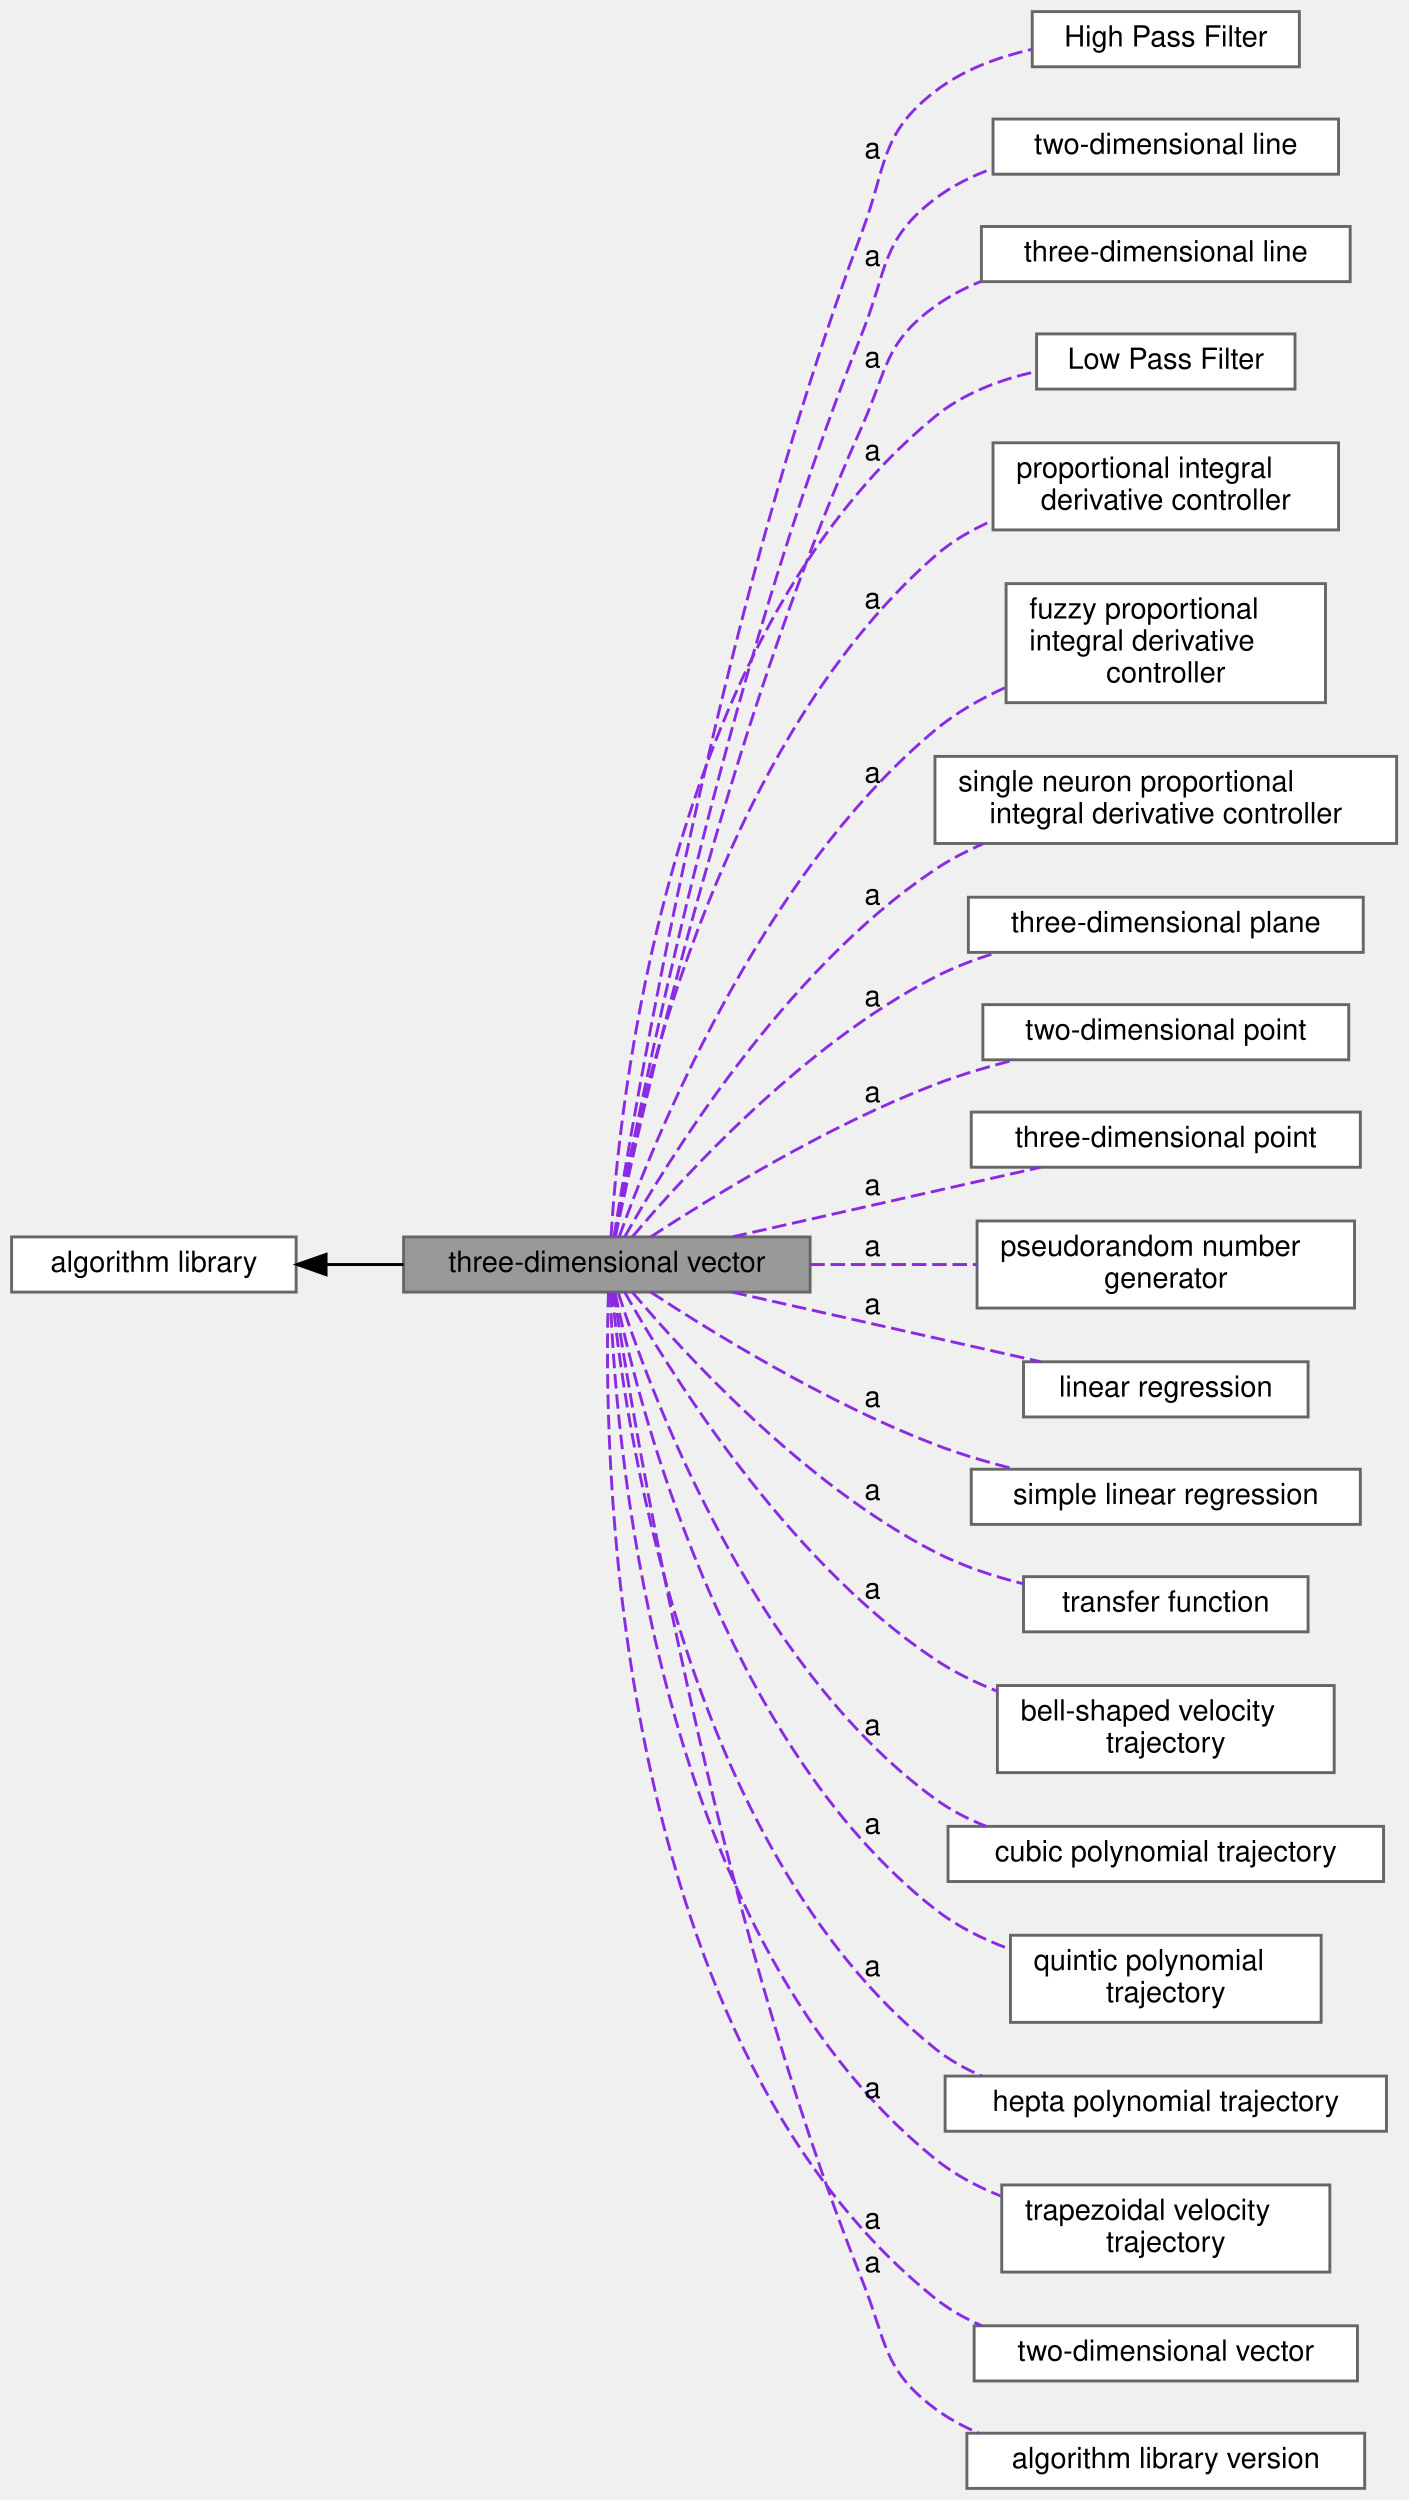
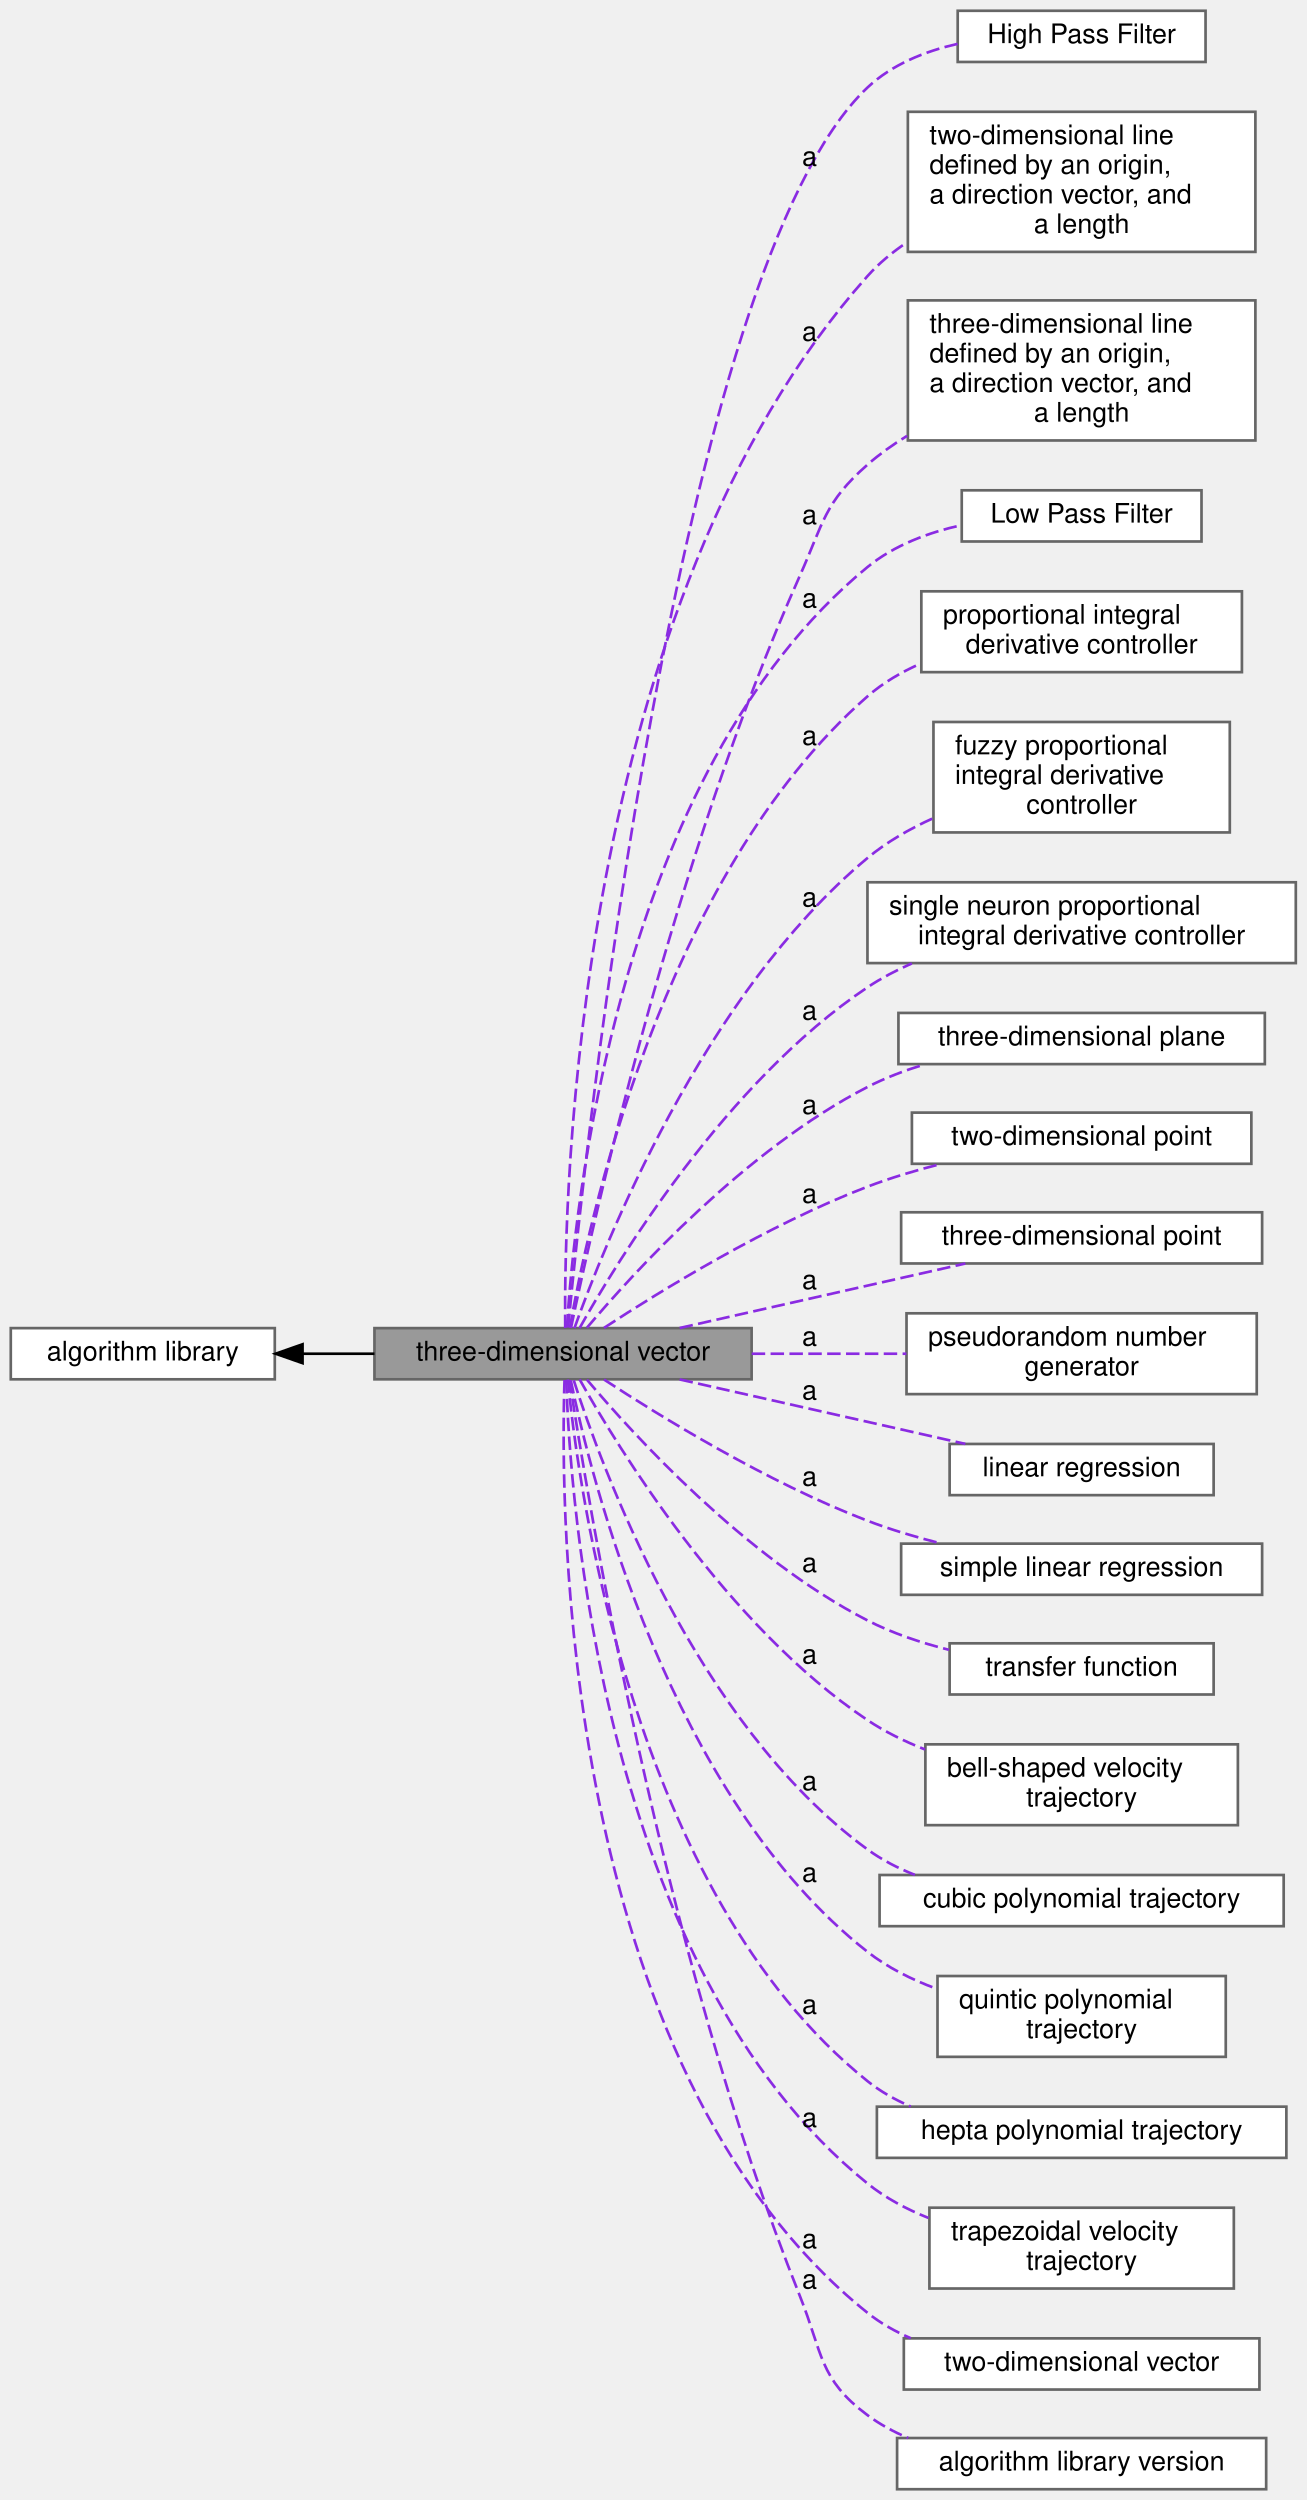
- <svg xmlns="http://www.w3.org/2000/svg" xmlns:xlink="http://www.w3.org/1999/xlink" width="485pt" height="861pt" viewBox="0.00 0.00 485.00 861.00">
-   <g id="graph0" class="graph" transform="scale(1 1) rotate(0) translate(4 857)">
+ <svg xmlns="http://www.w3.org/2000/svg" xmlns:xlink="http://www.w3.org/1999/xlink" width="485pt" height="928pt" viewBox="0.00 0.00 485.00 928.00">
+   <g id="graph0" class="graph" transform="scale(1 1) rotate(0) translate(4 924)">
    <g id="Node000003" class="node">
      <g id="a_Node000003">
        <a xlink:href="../../d5/d49/group__a__hpf.html" target="_top" xlink:title=" ">
-           <polygon fill="white" stroke="#666666" points="443.5,-853 351.5,-853 351.5,-834 443.5,-834 443.5,-853" />
-           <text text-anchor="middle" x="397.5" y="-841" font-family="Helvetica,sans-Serif" font-size="10.00">High Pass Filter</text>
+           <polygon fill="white" stroke="#666666" points="443.5,-920 351.5,-920 351.5,-901 443.5,-901 443.5,-920" />
+           <text text-anchor="middle" x="397.5" y="-908" font-family="Helvetica,sans-Serif" font-size="10.00">High Pass Filter</text>
        </a>
      </g>
    </g>
    <g id="Node000004" class="node">
      <g id="a_Node000004">
        <a xlink:href="../../dd/d35/group__a__line2.html" target="_top" xlink:title=" ">
-           <polygon fill="white" stroke="#666666" points="457,-816 338,-816 338,-797 457,-797 457,-816" />
-           <text text-anchor="middle" x="397.5" y="-804" font-family="Helvetica,sans-Serif" font-size="10.00">two-dimensional line</text>
+           <polygon fill="white" stroke="#666666" points="462,-882.5 333,-882.5 333,-830.5 462,-830.5 462,-882.5" />
+           <text text-anchor="start" x="341" y="-870.5" font-family="Helvetica,sans-Serif" font-size="10.00">two-dimensional line</text>
+           <text text-anchor="start" x="341" y="-859.5" font-family="Helvetica,sans-Serif" font-size="10.00"> defined by an origin,</text>
+           <text text-anchor="start" x="341" y="-848.5" font-family="Helvetica,sans-Serif" font-size="10.00"> a direction vector, and</text>
+           <text text-anchor="middle" x="397.5" y="-837.5" font-family="Helvetica,sans-Serif" font-size="10.00"> a length</text>
        </a>
      </g>
    </g>
    <g id="Node000005" class="node">
      <g id="a_Node000005">
        <a xlink:href="../../d8/ddb/group__a__line3.html" target="_top" xlink:title=" ">
-           <polygon fill="white" stroke="#666666" points="461,-779 334,-779 334,-760 461,-760 461,-779" />
-           <text text-anchor="middle" x="397.5" y="-767" font-family="Helvetica,sans-Serif" font-size="10.00">three-dimensional line</text>
+           <polygon fill="white" stroke="#666666" points="462,-812.5 333,-812.5 333,-760.5 462,-760.5 462,-812.5" />
+           <text text-anchor="start" x="341" y="-800.5" font-family="Helvetica,sans-Serif" font-size="10.00">three-dimensional line</text>
+           <text text-anchor="start" x="341" y="-789.5" font-family="Helvetica,sans-Serif" font-size="10.00"> defined by an origin,</text>
+           <text text-anchor="start" x="341" y="-778.5" font-family="Helvetica,sans-Serif" font-size="10.00"> a direction vector, and</text>
+           <text text-anchor="middle" x="397.5" y="-767.5" font-family="Helvetica,sans-Serif" font-size="10.00"> a length</text>
        </a>
      </g>
    </g>
    <g id="Node000006" class="node">
      <g id="a_Node000006">
        <a xlink:href="../../d0/dae/group__a__lpf.html" target="_top" xlink:title=" ">
          <polygon fill="white" stroke="#666666" points="442,-742 353,-742 353,-723 442,-723 442,-742" />
          <text text-anchor="middle" x="397.5" y="-730" font-family="Helvetica,sans-Serif" font-size="10.00">Low Pass Filter</text>
        </a>
      </g>
    </g>
    <g id="Node000007" class="node">
      <g id="a_Node000007">
        <a xlink:href="../../dd/d81/group__a__pid.html" target="_top" xlink:title=" ">
          <polygon fill="white" stroke="#666666" points="457,-704.5 338,-704.5 338,-674.5 457,-674.5 457,-704.5" />
          <text text-anchor="start" x="346" y="-692.5" font-family="Helvetica,sans-Serif" font-size="10.00">proportional integral</text>
          <text text-anchor="middle" x="397.5" y="-681.5" font-family="Helvetica,sans-Serif" font-size="10.00"> derivative controller</text>
        </a>
      </g>
    </g>
    <g id="Node000008" class="node">
      <g id="a_Node000008">
        <a xlink:href="../../d9/da5/group__a__pid__fuzzy.html" target="_top" xlink:title=" ">
          <polygon fill="white" stroke="#666666" points="452.5,-656 342.5,-656 342.5,-615 452.5,-615 452.5,-656" />
          <text text-anchor="start" x="350.5" y="-644" font-family="Helvetica,sans-Serif" font-size="10.00">fuzzy proportional</text>
          <text text-anchor="start" x="350.5" y="-633" font-family="Helvetica,sans-Serif" font-size="10.00"> integral derivative</text>
          <text text-anchor="middle" x="397.5" y="-622" font-family="Helvetica,sans-Serif" font-size="10.00"> controller</text>
        </a>
      </g>
    </g>
    <g id="Node000009" class="node">
      <g id="a_Node000009">
        <a xlink:href="../../d1/da2/group__a__pid__neuro.html" target="_top" xlink:title=" ">
          <polygon fill="white" stroke="#666666" points="477,-596.5 318,-596.5 318,-566.5 477,-566.5 477,-596.5" />
          <text text-anchor="start" x="326" y="-584.5" font-family="Helvetica,sans-Serif" font-size="10.00">single neuron proportional</text>
          <text text-anchor="middle" x="397.5" y="-573.5" font-family="Helvetica,sans-Serif" font-size="10.00"> integral derivative controller</text>
        </a>
      </g>
    </g>
    <g id="Node000010" class="node">
      <g id="a_Node000010">
        <a xlink:href="../../db/d44/group__a__plane.html" target="_top" xlink:title=" ">
          <polygon fill="white" stroke="#666666" points="465.5,-548 329.5,-548 329.5,-529 465.5,-529 465.5,-548" />
          <text text-anchor="middle" x="397.5" y="-536" font-family="Helvetica,sans-Serif" font-size="10.00">three-dimensional plane</text>
        </a>
      </g>
    </g>
    <g id="Node000011" class="node">
      <g id="a_Node000011">
        <a xlink:href="../../d2/d21/group__a__point2.html" target="_top" xlink:title=" ">
          <polygon fill="white" stroke="#666666" points="460.5,-511 334.5,-511 334.5,-492 460.5,-492 460.5,-511" />
          <text text-anchor="middle" x="397.5" y="-499" font-family="Helvetica,sans-Serif" font-size="10.00">two-dimensional point</text>
        </a>
      </g>
    </g>
    <g id="Node000012" class="node">
      <g id="a_Node000012">
        <a xlink:href="../../de/d3c/group__a__point3.html" target="_top" xlink:title=" ">
          <polygon fill="white" stroke="#666666" points="464.5,-474 330.5,-474 330.5,-455 464.5,-455 464.5,-474" />
          <text text-anchor="middle" x="397.5" y="-462" font-family="Helvetica,sans-Serif" font-size="10.00">three-dimensional point</text>
        </a>
      </g>
    </g>
    <g id="Node000013" class="node">
      <g id="a_Node000013">
        <a xlink:href="../../d9/d8d/group__a__rand.html" target="_top" xlink:title=" ">
          <polygon fill="white" stroke="#666666" points="462.5,-436.5 332.5,-436.5 332.5,-406.5 462.5,-406.5 462.5,-436.5" />
          <text text-anchor="start" x="340.5" y="-424.5" font-family="Helvetica,sans-Serif" font-size="10.00">pseudorandom number</text>
          <text text-anchor="middle" x="397.5" y="-413.5" font-family="Helvetica,sans-Serif" font-size="10.00"> generator</text>
        </a>
      </g>
    </g>
    <g id="Node000014" class="node">
      <g id="a_Node000014">
        <a xlink:href="../../d8/d67/group__a__regress__linear.html" target="_top" xlink:title=" ">
          <polygon fill="white" stroke="#666666" points="446.5,-388 348.5,-388 348.5,-369 446.5,-369 446.5,-388" />
          <text text-anchor="middle" x="397.5" y="-376" font-family="Helvetica,sans-Serif" font-size="10.00">linear regression</text>
        </a>
      </g>
    </g>
    <g id="Node000015" class="node">
      <g id="a_Node000015">
        <a xlink:href="../../d9/ddc/group__a__regress__simple.html" target="_top" xlink:title=" ">
          <polygon fill="white" stroke="#666666" points="464.5,-351 330.5,-351 330.5,-332 464.5,-332 464.5,-351" />
          <text text-anchor="middle" x="397.5" y="-339" font-family="Helvetica,sans-Serif" font-size="10.00">simple linear regression</text>
        </a>
      </g>
    </g>
    <g id="Node000016" class="node">
      <g id="a_Node000016">
        <a xlink:href="../../dd/dce/group__a__tf.html" target="_top" xlink:title=" ">
          <polygon fill="white" stroke="#666666" points="446.5,-314 348.5,-314 348.5,-295 446.5,-295 446.5,-314" />
          <text text-anchor="middle" x="397.5" y="-302" font-family="Helvetica,sans-Serif" font-size="10.00">transfer function</text>
        </a>
      </g>
    </g>
    <g id="Node000017" class="node">
      <g id="a_Node000017">
        <a xlink:href="../../d1/d83/group__a__trajbell.html" target="_top" xlink:title=" ">
          <polygon fill="white" stroke="#666666" points="455.5,-276.5 339.5,-276.5 339.5,-246.5 455.5,-246.5 455.5,-276.5" />
          <text text-anchor="start" x="347.5" y="-264.5" font-family="Helvetica,sans-Serif" font-size="10.00">bell-shaped velocity</text>
          <text text-anchor="middle" x="397.5" y="-253.5" font-family="Helvetica,sans-Serif" font-size="10.00"> trajectory</text>
        </a>
      </g>
    </g>
    <g id="Node000018" class="node">
      <g id="a_Node000018">
        <a xlink:href="../../d3/d60/group__a__trajpoly3.html" target="_top" xlink:title=" ">
          <polygon fill="white" stroke="#666666" points="472.5,-228 322.5,-228 322.5,-209 472.5,-209 472.5,-228" />
          <text text-anchor="middle" x="397.5" y="-216" font-family="Helvetica,sans-Serif" font-size="10.00">cubic polynomial trajectory</text>
        </a>
      </g>
    </g>
    <g id="Node000019" class="node">
      <g id="a_Node000019">
        <a xlink:href="../../d6/dfe/group__a__trajpoly5.html" target="_top" xlink:title=" ">
          <polygon fill="white" stroke="#666666" points="451,-190.5 344,-190.5 344,-160.5 451,-160.5 451,-190.5" />
          <text text-anchor="start" x="352" y="-178.5" font-family="Helvetica,sans-Serif" font-size="10.00">quintic polynomial</text>
          <text text-anchor="middle" x="397.5" y="-167.5" font-family="Helvetica,sans-Serif" font-size="10.00"> trajectory</text>
        </a>
      </g>
    </g>
    <g id="Node000020" class="node">
      <g id="a_Node000020">
        <a xlink:href="../../df/d82/group__a__trajpoly7.html" target="_top" xlink:title=" ">
          <polygon fill="white" stroke="#666666" points="473.5,-142 321.5,-142 321.5,-123 473.5,-123 473.5,-142" />
          <text text-anchor="middle" x="397.5" y="-130" font-family="Helvetica,sans-Serif" font-size="10.00">hepta polynomial trajectory</text>
        </a>
      </g>
    </g>
    <g id="Node000021" class="node">
      <g id="a_Node000021">
        <a xlink:href="../../d7/d75/group__a__trajtrap.html" target="_top" xlink:title=" ">
          <polygon fill="white" stroke="#666666" points="454,-104.5 341,-104.5 341,-74.5 454,-74.5 454,-104.5" />
          <text text-anchor="start" x="349" y="-92.5" font-family="Helvetica,sans-Serif" font-size="10.00">trapezoidal velocity</text>
          <text text-anchor="middle" x="397.5" y="-81.5" font-family="Helvetica,sans-Serif" font-size="10.00"> trajectory</text>
        </a>
      </g>
    </g>
    <g id="Node000022" class="node">
      <g id="a_Node000022">
        <a xlink:href="../../d6/d5a/group__a__vector2.html" target="_top" xlink:title=" ">
          <polygon fill="white" stroke="#666666" points="463.5,-56 331.5,-56 331.5,-37 463.5,-37 463.5,-56" />
          <text text-anchor="middle" x="397.5" y="-44" font-family="Helvetica,sans-Serif" font-size="10.00">two-dimensional vector</text>
        </a>
      </g>
    </g>
    <g id="Node000001" class="node">
      <g id="a_Node000001">
        <a xlink:title=" ">
          <polygon fill="#999999" stroke="#666666" points="275,-431 135,-431 135,-412 275,-412 275,-431" />
          <text text-anchor="middle" x="205" y="-419" font-family="Helvetica,sans-Serif" font-size="10.00">three-dimensional vector</text>
        </a>
      </g>
    </g>
    <g id="edge2" class="edge">
-       <path fill="none" stroke="blueviolet" stroke-dasharray="5,2" d="M207.47,-431.1C214.1,-473.13 243.03,-644.71 293,-777.5 301.47,-800.01 298.97,-810.79 318,-825.5 327.51,-832.85 339.49,-837.3 351.21,-839.96" />
-       <text text-anchor="middle" x="296.5" y="-802.5" font-family="Helvetica,sans-Serif" font-size="10.00">a</text>
+       <path fill="none" stroke="blueviolet" stroke-dasharray="5,2" d="M206.9,-431.36C212.74,-492.98 247.22,-824.74 318,-891.5 327.08,-900.06 339.33,-904.97 351.46,-907.72" />
+       <text text-anchor="middle" x="296.5" y="-862.5" font-family="Helvetica,sans-Serif" font-size="10.00">a</text>
    </g>
    <g id="edge3" class="edge">
-       <path fill="none" stroke="blueviolet" stroke-dasharray="5,2" d="M207.77,-431.22C215.18,-470.89 245.52,-624.06 293,-742.5 301.66,-764.1 299.46,-774.43 318,-788.5 323.9,-792.98 330.73,-796.38 337.84,-798.95" />
-       <text text-anchor="middle" x="296.5" y="-765.5" font-family="Helvetica,sans-Serif" font-size="10.00">a</text>
+       <path fill="none" stroke="blueviolet" stroke-dasharray="5,2" d="M205.8,-431.03C205.28,-479.28 209.18,-699.2 318,-821.5 322.27,-826.29 327.31,-830.46 332.76,-834.09" />
+       <text text-anchor="middle" x="296.5" y="-797.5" font-family="Helvetica,sans-Serif" font-size="10.00">a</text>
    </g>
    <g id="edge4" class="edge">
-       <path fill="none" stroke="blueviolet" stroke-dasharray="5,2" d="M207.94,-431.04C215.67,-468.09 246.1,-605.48 293,-710.5 301.7,-729.99 300.68,-739.02 318,-751.5 322.76,-754.93 328.08,-757.72 333.63,-759.99" />
-       <text text-anchor="middle" x="296.5" y="-730.5" font-family="Helvetica,sans-Serif" font-size="10.00">a</text>
+       <path fill="none" stroke="blueviolet" stroke-dasharray="5,2" d="M207.94,-431.04C215.67,-468.09 246.1,-605.48 293,-710.5 301.7,-729.99 301.97,-737.41 318,-751.5 322.48,-755.44 327.48,-759.01 332.72,-762.21" />
+       <text text-anchor="middle" x="296.5" y="-729.5" font-family="Helvetica,sans-Serif" font-size="10.00">a</text>
    </g>
    <g id="edge5" class="edge">
      <path fill="none" stroke="blueviolet" stroke-dasharray="5,2" d="M206.45,-431.25C208.96,-472.86 224.62,-636.85 318,-713.5 327.86,-721.6 340.63,-726.34 353,-729.09" />
      <text text-anchor="middle" x="296.5" y="-698.5" font-family="Helvetica,sans-Serif" font-size="10.00">a</text>
    </g>
    <g id="edge6" class="edge">
      <path fill="none" stroke="blueviolet" stroke-dasharray="5,2" d="M207.53,-431.11C213.82,-467.51 241.16,-598.3 318,-665.5 323.79,-670.57 330.63,-674.56 337.83,-677.72" />
      <text text-anchor="middle" x="296.5" y="-647.5" font-family="Helvetica,sans-Serif" font-size="10.00">a</text>
    </g>
    <g id="edge7" class="edge">
      <path fill="none" stroke="blueviolet" stroke-dasharray="5,2" d="M209.24,-431.01C219.9,-460.99 256.8,-554.52 318,-605.5 325.17,-611.48 333.67,-616.34 342.37,-620.27" />
      <text text-anchor="middle" x="296.5" y="-587.5" font-family="Helvetica,sans-Serif" font-size="10.00">a</text>
    </g>
    <g id="edge8" class="edge">
      <path fill="none" stroke="blueviolet" stroke-dasharray="5,2" d="M211.15,-431.03C225.02,-455.76 265.62,-522.48 318,-557.5 323.09,-560.91 328.69,-563.84 334.48,-566.38" />
      <text text-anchor="middle" x="296.5" y="-545.5" font-family="Helvetica,sans-Serif" font-size="10.00">a</text>
    </g>
    <g id="edge9" class="edge">
      <path fill="none" stroke="blueviolet" stroke-dasharray="5,2" d="M213.86,-431.13C230.72,-451.1 272.53,-497.14 318,-520.5 324.59,-523.89 331.82,-526.64 339.13,-528.88" />
      <text text-anchor="middle" x="296.5" y="-510.5" font-family="Helvetica,sans-Serif" font-size="10.00">a</text>
    </g>
    <g id="edge10" class="edge">
      <path fill="none" stroke="blueviolet" stroke-dasharray="5,2" d="M220.22,-431.09C240.89,-444.63 280.85,-469.28 318,-483.5 326.62,-486.8 336.01,-489.59 345.21,-491.92" />
      <text text-anchor="middle" x="296.5" y="-477.5" font-family="Helvetica,sans-Serif" font-size="10.00">a</text>
    </g>
    <g id="edge11" class="edge">
      <path fill="none" stroke="blueviolet" stroke-dasharray="5,2" d="M248.28,-431.04C279.85,-438.17 322.8,-447.86 354.34,-454.98" />
      <text text-anchor="middle" x="296.5" y="-445.5" font-family="Helvetica,sans-Serif" font-size="10.00">a</text>
    </g>
    <g id="edge12" class="edge">
      <path fill="none" stroke="blueviolet" stroke-dasharray="5,2" d="M275.04,-421.5C293.78,-421.5 313.99,-421.5 332.45,-421.5" />
      <text text-anchor="middle" x="296.5" y="-424.5" font-family="Helvetica,sans-Serif" font-size="10.00">a</text>
    </g>
    <g id="edge13" class="edge">
      <path fill="none" stroke="blueviolet" stroke-dasharray="5,2" d="M248.28,-411.96C279.85,-404.83 322.8,-395.14 354.34,-388.02" />
      <text text-anchor="middle" x="296.5" y="-404.5" font-family="Helvetica,sans-Serif" font-size="10.00">a</text>
    </g>
    <g id="edge14" class="edge">
      <path fill="none" stroke="blueviolet" stroke-dasharray="5,2" d="M220.22,-411.91C240.89,-398.37 280.85,-373.72 318,-359.5 326.62,-356.2 336.01,-353.41 345.21,-351.08" />
      <text text-anchor="middle" x="296.5" y="-372.5" font-family="Helvetica,sans-Serif" font-size="10.00">a</text>
    </g>
    <g id="edge15" class="edge">
      <path fill="none" stroke="blueviolet" stroke-dasharray="5,2" d="M213.86,-411.87C230.72,-391.9 272.53,-345.86 318,-322.5 327.33,-317.71 337.93,-314.18 348.25,-311.58" />
      <text text-anchor="middle" x="296.5" y="-340.5" font-family="Helvetica,sans-Serif" font-size="10.00">a</text>
    </g>
    <g id="edge16" class="edge">
      <path fill="none" stroke="blueviolet" stroke-dasharray="5,2" d="M211.15,-411.97C225.02,-387.24 265.62,-320.52 318,-285.5 324.52,-281.14 331.86,-277.55 339.36,-274.6" />
      <text text-anchor="middle" x="296.5" y="-306.5" font-family="Helvetica,sans-Serif" font-size="10.00">a</text>
    </g>
    <g id="edge17" class="edge">
      <path fill="none" stroke="blueviolet" stroke-dasharray="5,2" d="M208.97,-411.65C218.85,-380.66 253.67,-284.48 318,-237.5 323.32,-233.61 329.34,-230.51 335.61,-228.04" />
      <text text-anchor="middle" x="296.5" y="-259.5" font-family="Helvetica,sans-Serif" font-size="10.00">a</text>
    </g>
    <g id="edge18" class="edge">
      <path fill="none" stroke="blueviolet" stroke-dasharray="5,2" d="M207.87,-411.64C215.07,-376.63 244.3,-257.33 318,-199.5 325.51,-193.61 334.47,-189.15 343.6,-185.79" />
      <text text-anchor="middle" x="296.5" y="-225.5" font-family="Helvetica,sans-Serif" font-size="10.00">a</text>
    </g>
    <g id="edge19" class="edge">
      <path fill="none" stroke="blueviolet" stroke-dasharray="5,2" d="M206.78,-411.94C210.52,-372.59 230.33,-221.85 318,-151.5 322.81,-147.64 328.29,-144.54 334.06,-142.06" />
      <text text-anchor="middle" x="296.5" y="-176.5" font-family="Helvetica,sans-Serif" font-size="10.00">a</text>
    </g>
    <g id="edge20" class="edge">
      <path fill="none" stroke="blueviolet" stroke-dasharray="5,2" d="M206.18,-411.74C207.53,-368.57 219.13,-193.48 318,-113.5 324.65,-108.12 332.49,-103.95 340.61,-100.71" />
      <text text-anchor="middle" x="296.5" y="-134.5" font-family="Helvetica,sans-Serif" font-size="10.00">a</text>
    </g>
    <g id="edge21" class="edge">
      <path fill="none" stroke="blueviolet" stroke-dasharray="5,2" d="M205.55,-411.75C203.95,-364.43 203.8,-157.15 318,-65.5 322.81,-61.64 328.29,-58.54 334.06,-56.06" />
      <text text-anchor="middle" x="296.5" y="-89.5" font-family="Helvetica,sans-Serif" font-size="10.00">a</text>
    </g>
    <g id="Node000023" class="node">
      <g id="a_Node000023">
        <a xlink:href="../../d2/d6c/group__a__version.html" target="_top" xlink:title=" ">
          <polygon fill="white" stroke="#666666" points="466,-19 329,-19 329,0 466,0 466,-19" />
          <text text-anchor="middle" x="397.5" y="-7" font-family="Helvetica,sans-Serif" font-size="10.00">algorithm library version</text>
        </a>
      </g>
    </g>
    <g id="edge22" class="edge">
      <path fill="none" stroke="blueviolet" stroke-dasharray="5,2" d="M207.42,-411.73C213.75,-369.75 241.3,-200.87 293,-71.5 301.35,-50.61 299.96,-40.93 318,-27.5 322.6,-24.08 327.74,-21.29 333.13,-19.02" />
      <text text-anchor="middle" x="296.5" y="-74.5" font-family="Helvetica,sans-Serif" font-size="10.00">a</text>
    </g>
    <g id="Node000002" class="node">
      <g id="a_Node000002">
        <a xlink:href="../../d2/d6b/group__liba.html" target="_top" xlink:title=" ">
          <polygon fill="white" stroke="#666666" points="98,-431 0,-431 0,-412 98,-412 98,-431" />
          <text text-anchor="middle" x="49" y="-419" font-family="Helvetica,sans-Serif" font-size="10.00">algorithm library</text>
        </a>
      </g>
    </g>
    <g id="edge1" class="edge">
      <path fill="none" stroke="black" d="M108.34,-421.5C117.05,-421.5 126.1,-421.5 135,-421.5" />
      <polygon fill="black" stroke="black" points="108.3,-418 98.3,-421.5 108.3,-425 108.3,-418" />
    </g>
  </g>
</svg>
